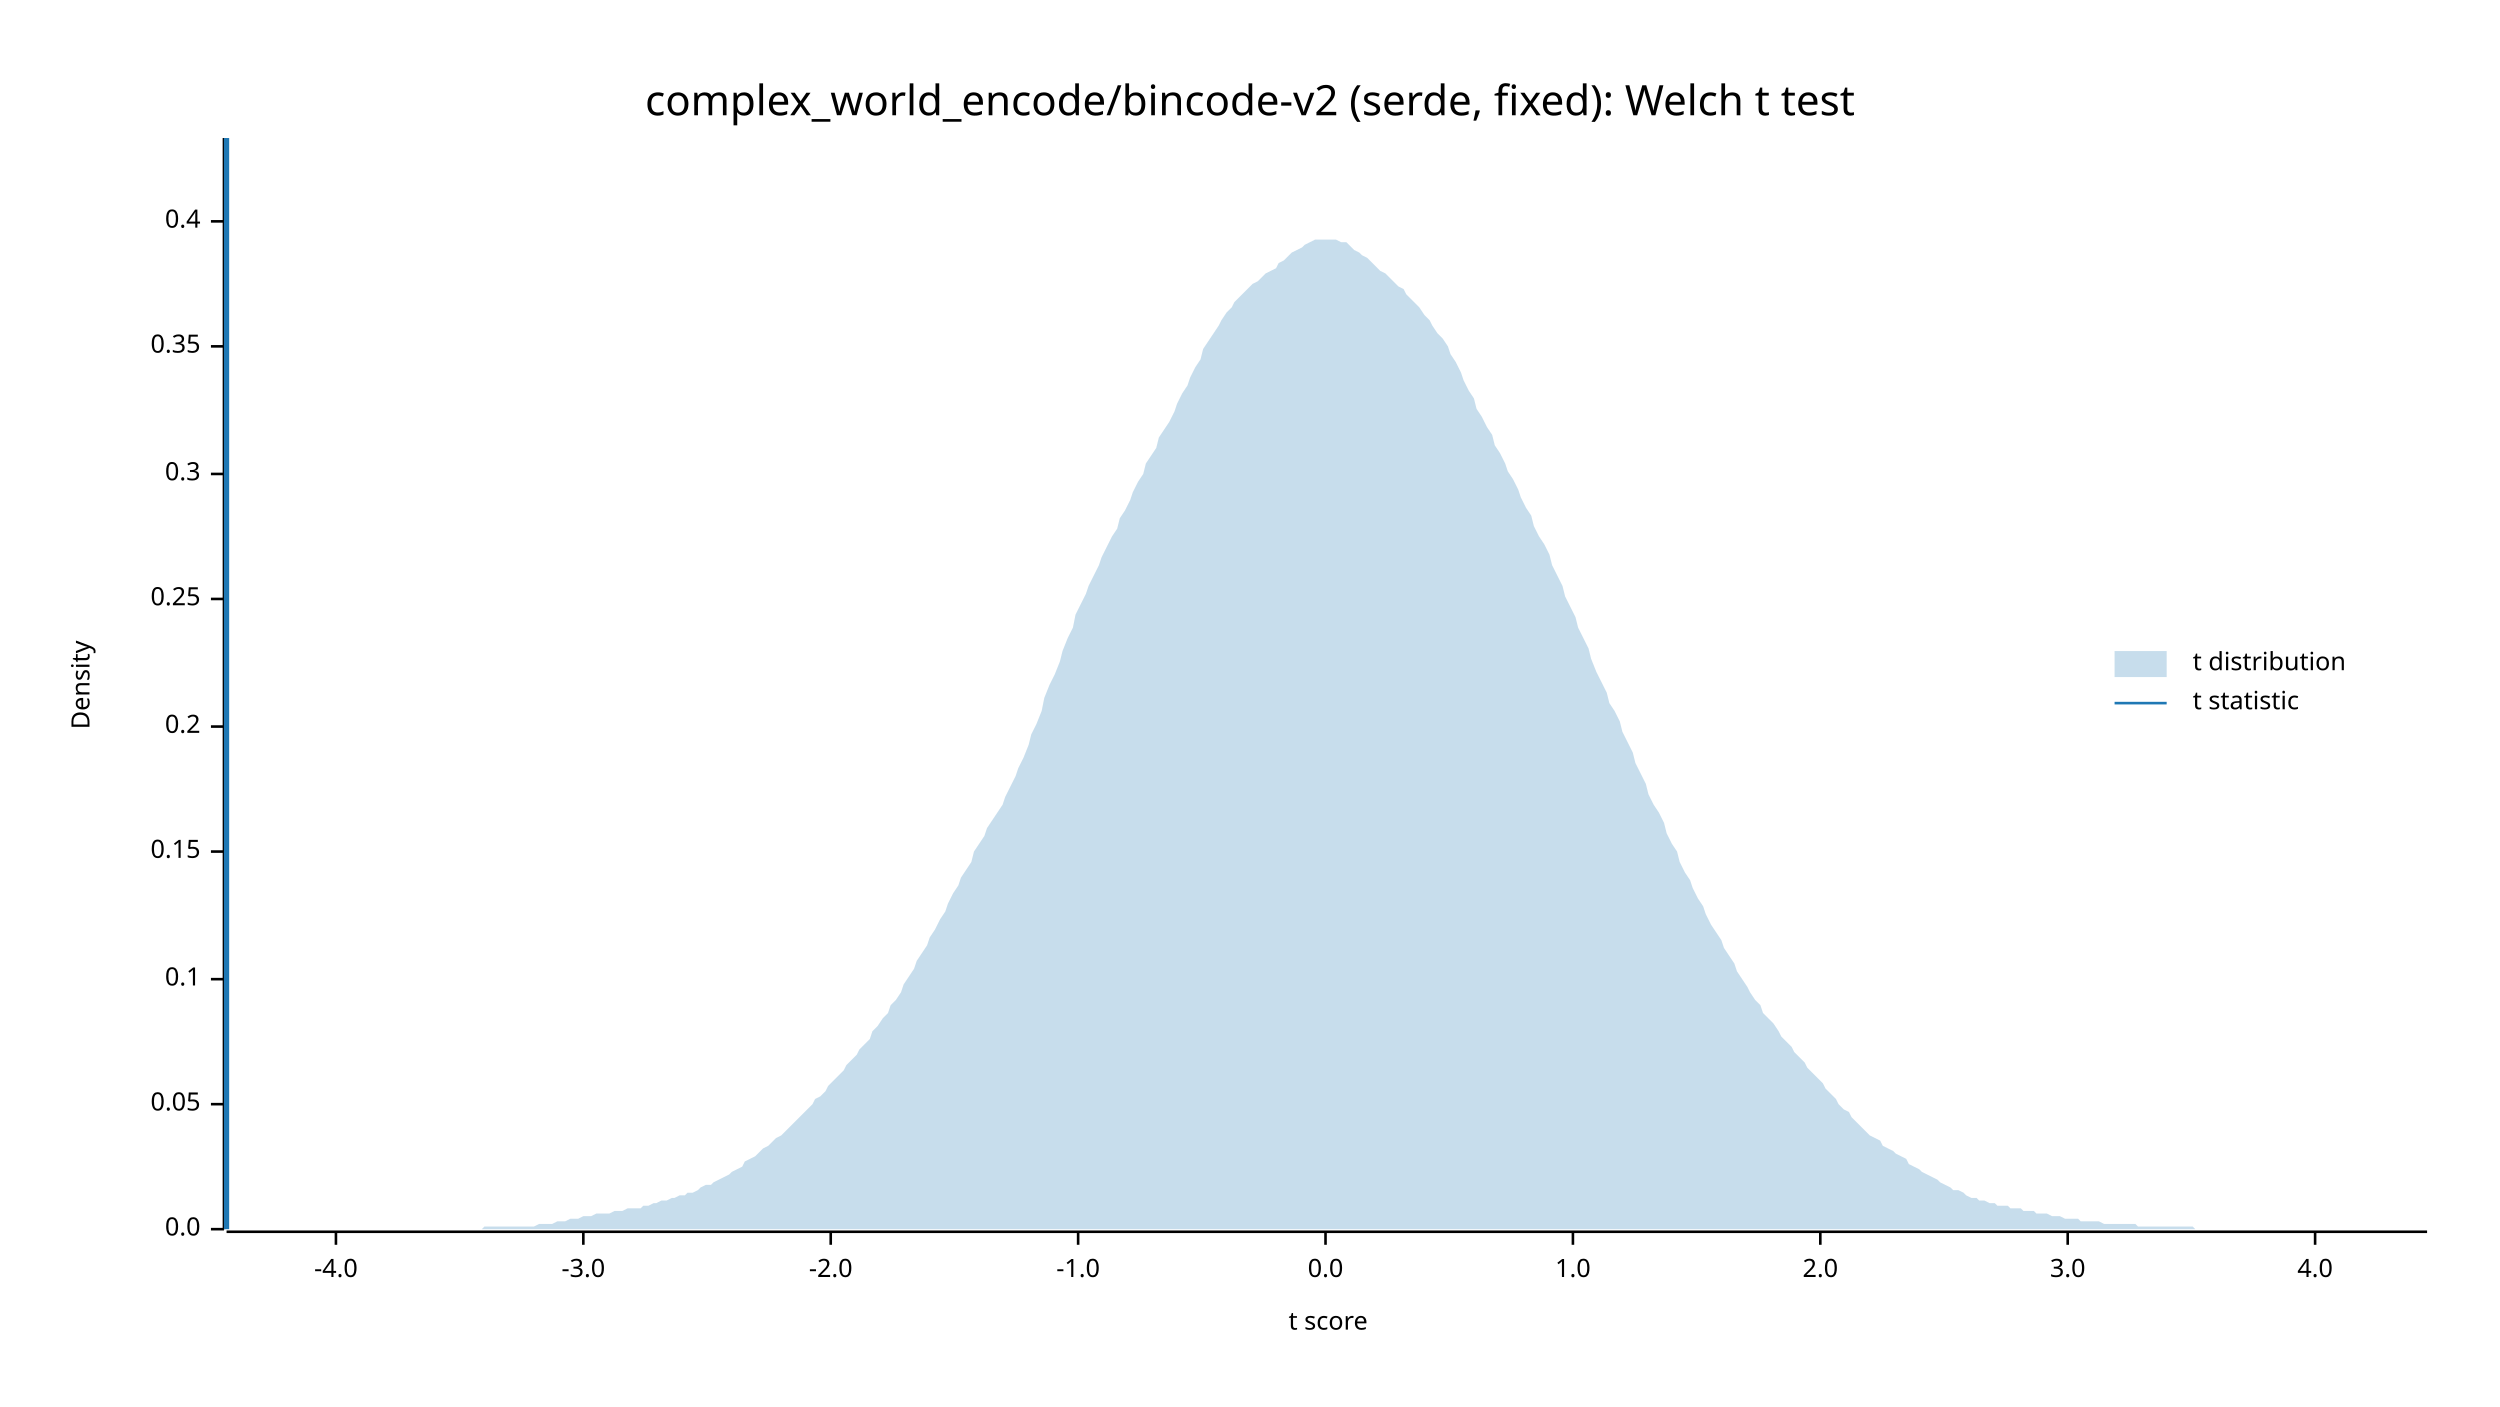
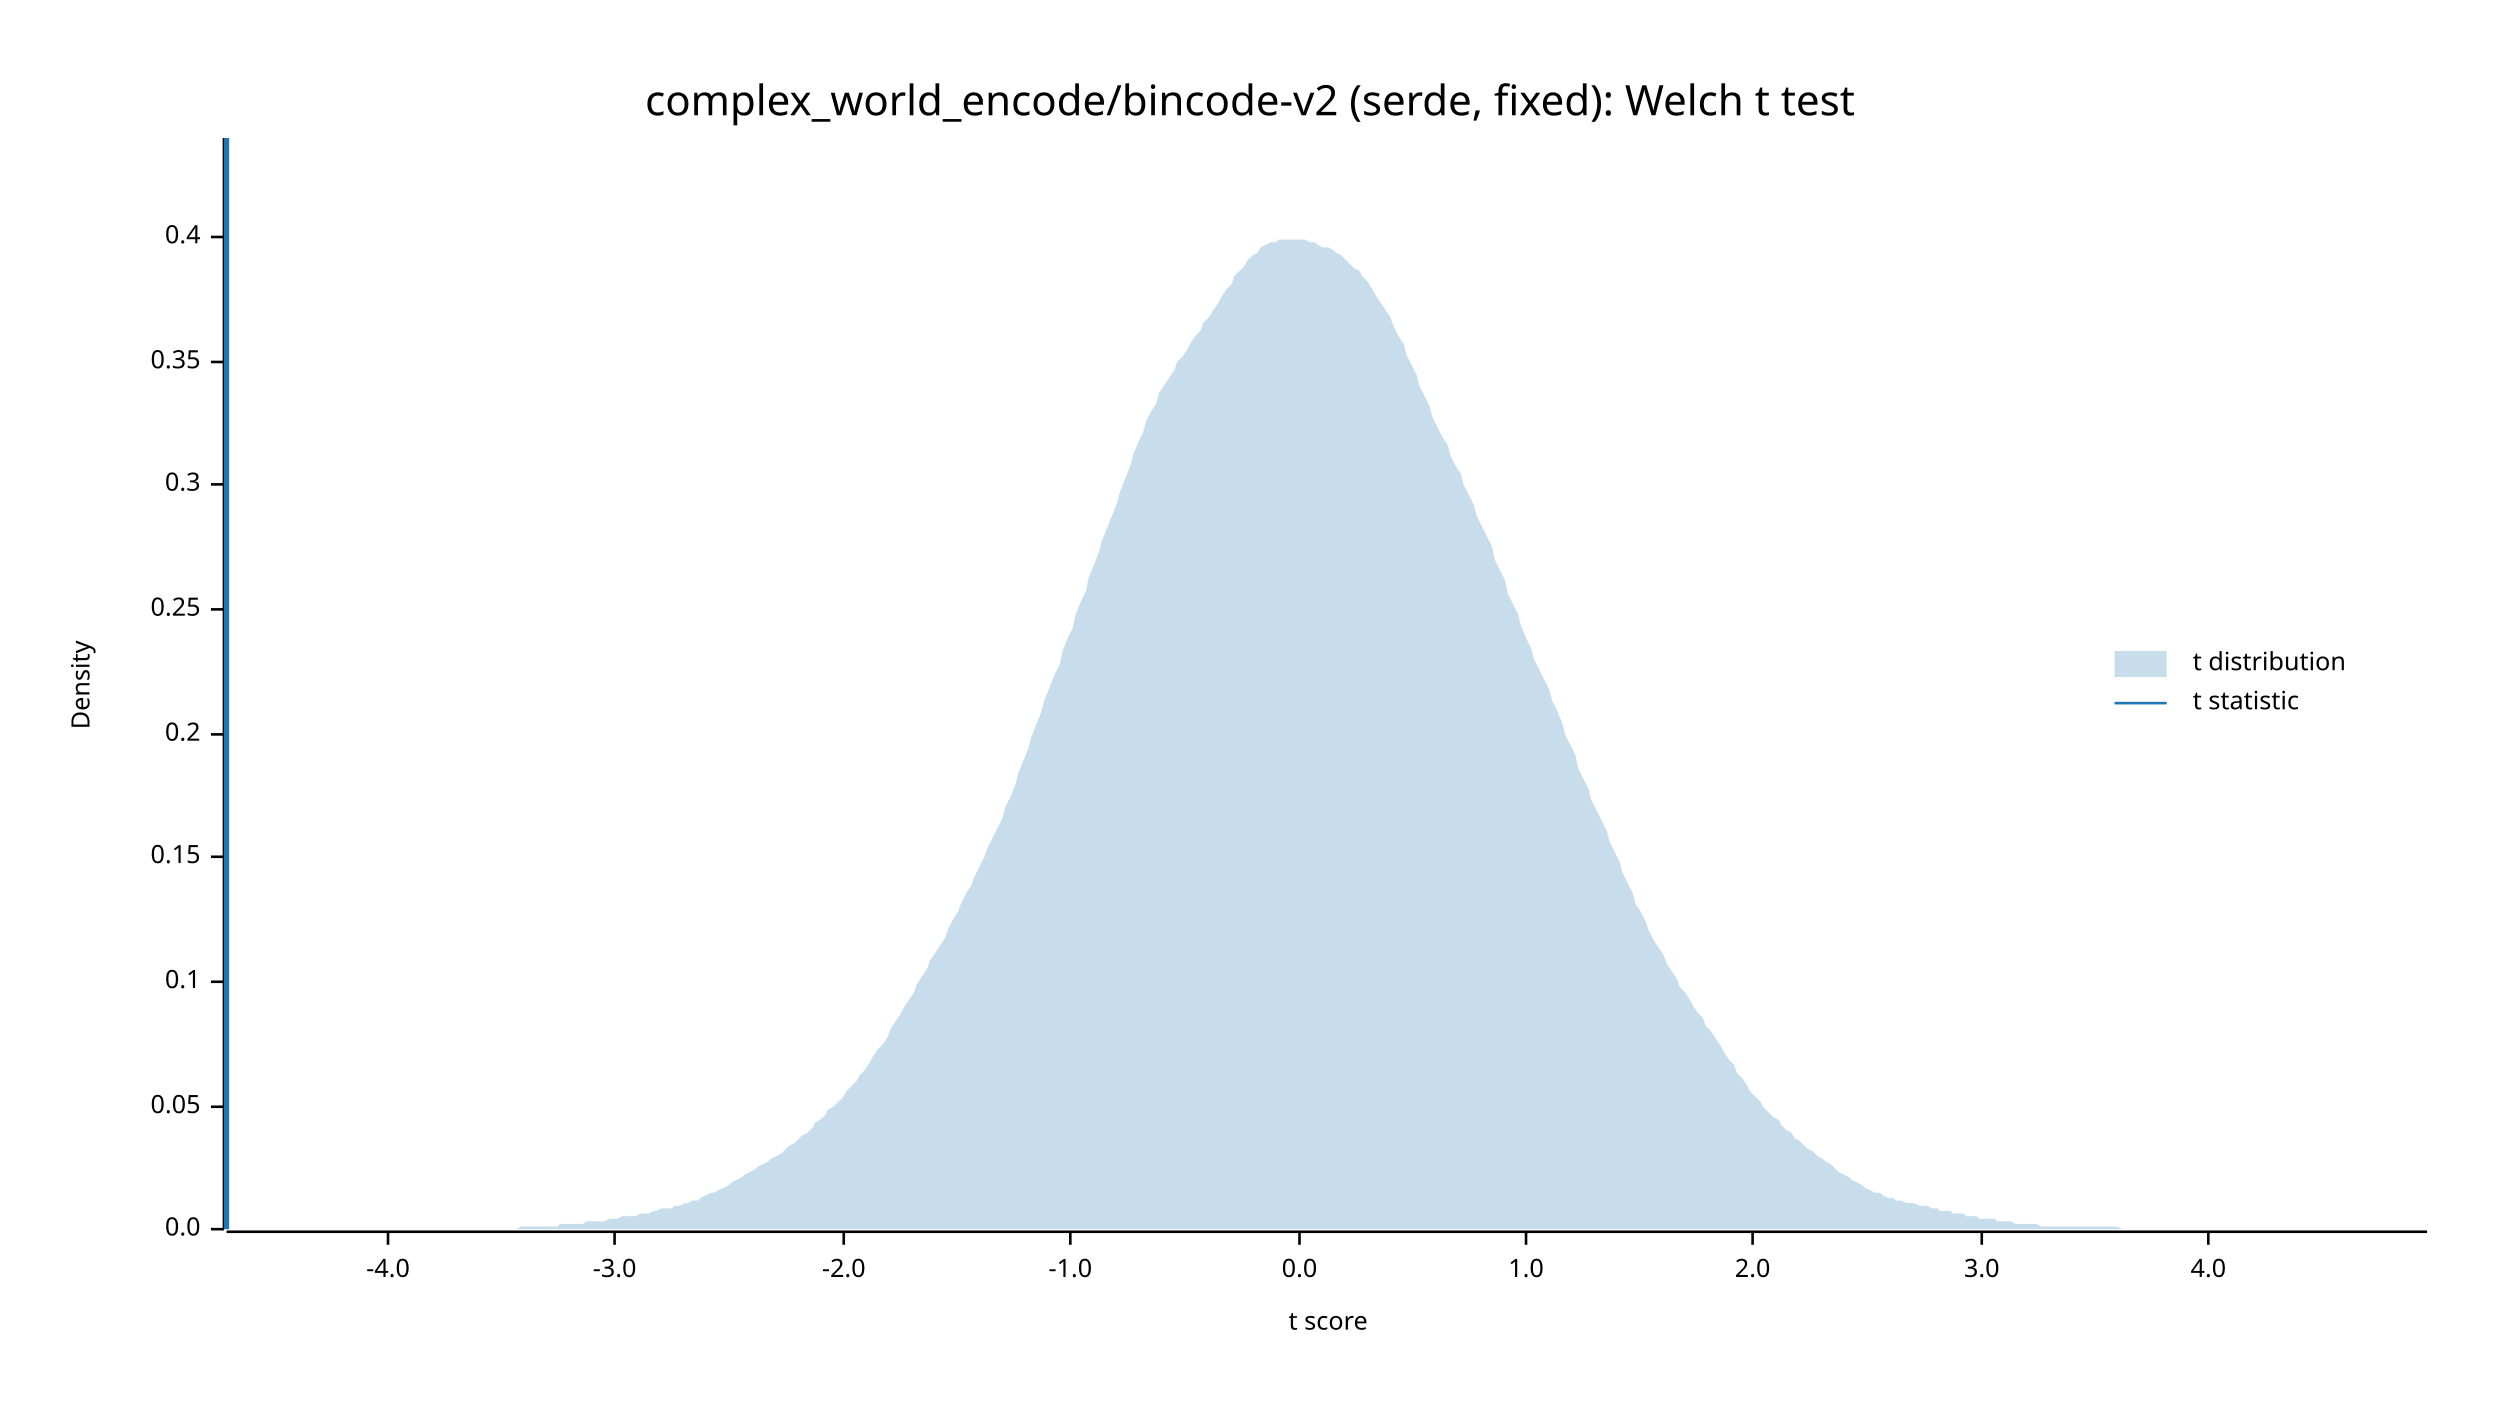
<svg xmlns="http://www.w3.org/2000/svg" width="960" height="540" viewBox="0 0 960 540">
  <text x="480" y="32" dy="0.76em" text-anchor="middle" font-family="sans-serif" font-size="16.129" opacity="1" fill="#000000">
complex_world_encode/bincode-v2 (serde, fixed): Welch t test
</text>
  <text x="27" y="263" dy="0.76em" text-anchor="middle" font-family="sans-serif" font-size="9.677" opacity="1" fill="#000000" transform="rotate(270, 27, 263)">
Density
</text>
  <text x="510" y="513" dy="-0.5ex" text-anchor="middle" font-family="sans-serif" font-size="9.677" opacity="1" fill="#000000">
t score
</text>
  <polyline fill="none" opacity="1" stroke="#000000" stroke-width="1" points="86,53 86,472 " />
  <text x="77" y="472" dy="0.5ex" text-anchor="end" font-family="sans-serif" font-size="9.677" opacity="1" fill="#000000">
0.0
</text>
  <polyline fill="none" opacity="1" stroke="#000000" stroke-width="1" points="81,472 86,472 " />
-   <text x="77" y="424" dy="0.5ex" text-anchor="end" font-family="sans-serif" font-size="9.677" opacity="1" fill="#000000">
+   <text x="77" y="425" dy="0.5ex" text-anchor="end" font-family="sans-serif" font-size="9.677" opacity="1" fill="#000000">
0.05
</text>
-   <polyline fill="none" opacity="1" stroke="#000000" stroke-width="1" points="81,424 86,424 " />
-   <text x="77" y="376" dy="0.5ex" text-anchor="end" font-family="sans-serif" font-size="9.677" opacity="1" fill="#000000">
+   <polyline fill="none" opacity="1" stroke="#000000" stroke-width="1" points="81,425 86,425 " />
+   <text x="77" y="377" dy="0.5ex" text-anchor="end" font-family="sans-serif" font-size="9.677" opacity="1" fill="#000000">
0.1
</text>
-   <polyline fill="none" opacity="1" stroke="#000000" stroke-width="1" points="81,376 86,376 " />
-   <text x="77" y="327" dy="0.5ex" text-anchor="end" font-family="sans-serif" font-size="9.677" opacity="1" fill="#000000">
+   <polyline fill="none" opacity="1" stroke="#000000" stroke-width="1" points="81,377 86,377 " />
+   <text x="77" y="329" dy="0.5ex" text-anchor="end" font-family="sans-serif" font-size="9.677" opacity="1" fill="#000000">
0.15
</text>
-   <polyline fill="none" opacity="1" stroke="#000000" stroke-width="1" points="81,327 86,327 " />
-   <text x="77" y="279" dy="0.5ex" text-anchor="end" font-family="sans-serif" font-size="9.677" opacity="1" fill="#000000">
+   <polyline fill="none" opacity="1" stroke="#000000" stroke-width="1" points="81,329 86,329 " />
+   <text x="77" y="282" dy="0.5ex" text-anchor="end" font-family="sans-serif" font-size="9.677" opacity="1" fill="#000000">
0.2
</text>
-   <polyline fill="none" opacity="1" stroke="#000000" stroke-width="1" points="81,279 86,279 " />
-   <text x="77" y="230" dy="0.5ex" text-anchor="end" font-family="sans-serif" font-size="9.677" opacity="1" fill="#000000">
+   <polyline fill="none" opacity="1" stroke="#000000" stroke-width="1" points="81,282 86,282 " />
+   <text x="77" y="234" dy="0.5ex" text-anchor="end" font-family="sans-serif" font-size="9.677" opacity="1" fill="#000000">
0.25
</text>
-   <polyline fill="none" opacity="1" stroke="#000000" stroke-width="1" points="81,230 86,230 " />
-   <text x="77" y="182" dy="0.5ex" text-anchor="end" font-family="sans-serif" font-size="9.677" opacity="1" fill="#000000">
+   <polyline fill="none" opacity="1" stroke="#000000" stroke-width="1" points="81,234 86,234 " />
+   <text x="77" y="186" dy="0.5ex" text-anchor="end" font-family="sans-serif" font-size="9.677" opacity="1" fill="#000000">
0.3
</text>
-   <polyline fill="none" opacity="1" stroke="#000000" stroke-width="1" points="81,182 86,182 " />
-   <text x="77" y="133" dy="0.5ex" text-anchor="end" font-family="sans-serif" font-size="9.677" opacity="1" fill="#000000">
+   <polyline fill="none" opacity="1" stroke="#000000" stroke-width="1" points="81,186 86,186 " />
+   <text x="77" y="139" dy="0.5ex" text-anchor="end" font-family="sans-serif" font-size="9.677" opacity="1" fill="#000000">
0.35
</text>
-   <polyline fill="none" opacity="1" stroke="#000000" stroke-width="1" points="81,133 86,133 " />
-   <text x="77" y="85" dy="0.5ex" text-anchor="end" font-family="sans-serif" font-size="9.677" opacity="1" fill="#000000">
+   <polyline fill="none" opacity="1" stroke="#000000" stroke-width="1" points="81,139 86,139 " />
+   <text x="77" y="91" dy="0.5ex" text-anchor="end" font-family="sans-serif" font-size="9.677" opacity="1" fill="#000000">
0.4
</text>
-   <polyline fill="none" opacity="1" stroke="#000000" stroke-width="1" points="81,85 86,85 " />
+   <polyline fill="none" opacity="1" stroke="#000000" stroke-width="1" points="81,91 86,91 " />
  <polyline fill="none" opacity="1" stroke="#000000" stroke-width="1" points="87,473 932,473 " />
-   <text x="129" y="483" dy="0.76em" text-anchor="middle" font-family="sans-serif" font-size="9.677" opacity="1" fill="#000000">
+   <text x="149" y="483" dy="0.76em" text-anchor="middle" font-family="sans-serif" font-size="9.677" opacity="1" fill="#000000">
-4.0
</text>
-   <polyline fill="none" opacity="1" stroke="#000000" stroke-width="1" points="129,473 129,478 " />
-   <text x="224" y="483" dy="0.76em" text-anchor="middle" font-family="sans-serif" font-size="9.677" opacity="1" fill="#000000">
+   <polyline fill="none" opacity="1" stroke="#000000" stroke-width="1" points="149,473 149,478 " />
+   <text x="236" y="483" dy="0.76em" text-anchor="middle" font-family="sans-serif" font-size="9.677" opacity="1" fill="#000000">
-3.0
</text>
-   <polyline fill="none" opacity="1" stroke="#000000" stroke-width="1" points="224,473 224,478 " />
-   <text x="319" y="483" dy="0.76em" text-anchor="middle" font-family="sans-serif" font-size="9.677" opacity="1" fill="#000000">
+   <polyline fill="none" opacity="1" stroke="#000000" stroke-width="1" points="236,473 236,478 " />
+   <text x="324" y="483" dy="0.76em" text-anchor="middle" font-family="sans-serif" font-size="9.677" opacity="1" fill="#000000">
-2.0
</text>
-   <polyline fill="none" opacity="1" stroke="#000000" stroke-width="1" points="319,473 319,478 " />
-   <text x="414" y="483" dy="0.76em" text-anchor="middle" font-family="sans-serif" font-size="9.677" opacity="1" fill="#000000">
+   <polyline fill="none" opacity="1" stroke="#000000" stroke-width="1" points="324,473 324,478 " />
+   <text x="411" y="483" dy="0.76em" text-anchor="middle" font-family="sans-serif" font-size="9.677" opacity="1" fill="#000000">
-1.0
</text>
-   <polyline fill="none" opacity="1" stroke="#000000" stroke-width="1" points="414,473 414,478 " />
-   <text x="509" y="483" dy="0.76em" text-anchor="middle" font-family="sans-serif" font-size="9.677" opacity="1" fill="#000000">
+   <polyline fill="none" opacity="1" stroke="#000000" stroke-width="1" points="411,473 411,478 " />
+   <text x="499" y="483" dy="0.76em" text-anchor="middle" font-family="sans-serif" font-size="9.677" opacity="1" fill="#000000">
0.0
</text>
-   <polyline fill="none" opacity="1" stroke="#000000" stroke-width="1" points="509,473 509,478 " />
-   <text x="604" y="483" dy="0.76em" text-anchor="middle" font-family="sans-serif" font-size="9.677" opacity="1" fill="#000000">
+   <polyline fill="none" opacity="1" stroke="#000000" stroke-width="1" points="499,473 499,478 " />
+   <text x="586" y="483" dy="0.76em" text-anchor="middle" font-family="sans-serif" font-size="9.677" opacity="1" fill="#000000">
1.0
</text>
-   <polyline fill="none" opacity="1" stroke="#000000" stroke-width="1" points="604,473 604,478 " />
-   <text x="699" y="483" dy="0.76em" text-anchor="middle" font-family="sans-serif" font-size="9.677" opacity="1" fill="#000000">
+   <polyline fill="none" opacity="1" stroke="#000000" stroke-width="1" points="586,473 586,478 " />
+   <text x="673" y="483" dy="0.76em" text-anchor="middle" font-family="sans-serif" font-size="9.677" opacity="1" fill="#000000">
2.0
</text>
-   <polyline fill="none" opacity="1" stroke="#000000" stroke-width="1" points="699,473 699,478 " />
-   <text x="794" y="483" dy="0.76em" text-anchor="middle" font-family="sans-serif" font-size="9.677" opacity="1" fill="#000000">
+   <polyline fill="none" opacity="1" stroke="#000000" stroke-width="1" points="673,473 673,478 " />
+   <text x="761" y="483" dy="0.76em" text-anchor="middle" font-family="sans-serif" font-size="9.677" opacity="1" fill="#000000">
3.0
</text>
-   <polyline fill="none" opacity="1" stroke="#000000" stroke-width="1" points="794,473 794,478 " />
-   <text x="889" y="483" dy="0.76em" text-anchor="middle" font-family="sans-serif" font-size="9.677" opacity="1" fill="#000000">
+   <polyline fill="none" opacity="1" stroke="#000000" stroke-width="1" points="761,473 761,478 " />
+   <text x="848" y="483" dy="0.76em" text-anchor="middle" font-family="sans-serif" font-size="9.677" opacity="1" fill="#000000">
4.0
</text>
-   <polyline fill="none" opacity="1" stroke="#000000" stroke-width="1" points="889,473 889,478 " />
-   <polygon opacity="0.25" fill="#1F78B4" points="87,472 88,472 90,472 92,472 93,472 95,472 97,472 98,472 100,472 102,472 103,472 105,472 107,472 109,472 110,472 112,472 114,472 115,472 117,472 119,472 120,472 122,472 124,472 125,472 127,472 129,472 131,472 132,472 134,472 136,472 137,472 139,472 141,472 142,472 144,472 146,472 147,472 149,472 151,472 153,472 154,472 156,472 158,472 159,472 161,472 163,472 164,472 166,472 168,472 169,472 171,472 173,472 175,472 176,472 178,472 180,472 181,472 183,472 185,472 186,471 188,471 190,471 191,471 193,471 195,471 197,471 198,471 200,471 202,471 203,471 205,471 207,470 208,470 210,470 212,470 214,469 215,469 217,469 219,468 220,468 222,468 224,467 225,467 227,467 229,466 230,466 232,466 234,466 236,465 237,465 239,465 241,464 242,464 244,464 246,464 247,463 249,463 251,462 252,462 254,461 256,461 258,460 259,460 261,459 263,459 264,458 266,458 268,457 269,456 271,455 273,455 274,454 276,453 278,452 280,451 281,450 283,449 285,448 286,446 288,445 290,444 291,443 293,441 295,440 296,439 298,437 300,436 302,434 303,433 305,431 307,429 308,428 310,426 312,424 313,422 315,421 317,419 318,417 320,415 322,413 324,411 325,409 327,407 329,405 330,403 332,401 334,399 335,396 337,394 339,391 341,389 342,386 344,384 346,381 347,378 349,375 351,372 352,369 354,366 356,363 357,360 359,357 361,353 363,350 364,347 366,343 368,340 369,337 371,334 373,331 374,327 376,324 378,321 379,318 381,315 383,312 385,309 386,306 388,302 390,298 391,295 393,291 395,286 396,282 398,278 400,273 401,268 403,263 405,259 407,254 408,250 410,245 412,241 413,236 415,232 417,228 418,225 420,221 422,217 423,214 425,210 427,206 429,203 430,199 432,196 434,192 435,189 437,185 439,182 440,178 442,175 444,172 445,168 447,165 449,162 451,158 452,155 454,151 456,148 457,145 459,141 461,138 462,134 464,131 466,128 468,125 469,123 471,120 473,118 474,116 476,114 478,112 479,111 481,109 483,108 484,107 486,105 488,104 490,103 491,101 493,100 495,98 496,97 498,96 500,95 501,94 503,93 505,92 506,92 508,92 510,92 512,92 513,92 515,93 517,93 518,94 520,96 522,97 523,98 525,99 527,101 528,102 530,104 532,105 534,107 535,108 537,110 539,111 540,113 542,115 544,117 545,118 547,121 549,123 550,125 552,128 554,130 556,133 557,136 559,139 561,143 562,146 564,150 566,153 567,157 569,160 571,164 573,167 574,171 576,174 578,178 579,181 581,184 583,188 584,191 586,195 588,198 589,202 591,206 593,209 595,213 596,217 598,221 600,225 601,229 603,233 605,237 606,241 608,245 610,249 611,253 613,258 615,262 617,266 618,270 620,273 622,277 623,281 625,285 627,289 628,293 630,297 632,301 633,305 635,309 637,312 639,316 640,320 642,324 644,327 645,331 647,335 649,338 650,341 652,345 654,348 655,351 657,355 659,358 661,361 662,364 664,367 666,370 667,373 669,376 671,379 672,381 674,384 676,386 677,389 679,391 681,393 683,396 684,398 686,400 688,402 689,404 691,406 693,408 694,410 696,412 698,414 700,416 701,418 703,420 705,422 706,424 708,426 710,427 711,429 713,431 715,433 716,434 718,436 720,437 722,438 723,440 725,441 727,442 728,443 730,444 732,445 733,447 735,448 737,449 738,450 740,451 742,452 744,453 745,454 747,455 749,456 750,457 752,457 754,458 755,459 757,460 759,460 760,461 762,461 764,462 766,462 767,463 769,463 771,463 772,464 774,464 776,464 777,465 779,465 781,465 782,466 784,466 786,466 788,467 789,467 791,467 793,468 794,468 796,468 798,468 799,469 801,469 803,469 804,469 806,469 808,470 810,470 811,470 813,470 815,470 816,470 818,470 820,470 821,471 823,471 825,471 827,471 828,471 830,471 832,471 833,471 835,471 837,471 838,471 840,471 842,471 843,472 845,472 847,472 849,472 850,472 852,472 854,472 855,472 857,472 859,472 860,472 862,472 864,472 865,472 867,472 869,472 871,472 872,472 874,472 876,472 877,472 879,472 881,472 882,472 884,472 886,472 887,472 889,472 891,472 893,472 894,472 896,472 898,472 899,472 901,472 903,472 904,472 906,472 908,472 909,472 911,472 913,472 915,472 916,472 918,472 920,472 921,472 923,472 925,472 926,472 928,472 930,472 932,472 932,472 87,472 " />
+   <polyline fill="none" opacity="1" stroke="#000000" stroke-width="1" points="848,473 848,478 " />
+   <polygon opacity="0.25" fill="#1F78B4" points="87,472 88,472 90,472 92,472 93,472 95,472 97,472 98,472 100,472 102,472 103,472 105,472 107,472 109,472 110,472 112,472 114,472 115,472 117,472 119,472 120,472 122,472 124,472 125,472 127,472 129,472 131,472 132,472 134,472 136,472 137,472 139,472 141,472 142,472 144,472 146,472 147,472 149,472 151,472 153,472 154,472 156,472 158,472 159,472 161,472 163,472 164,472 166,472 168,472 169,472 171,472 173,472 175,472 176,472 178,472 180,472 181,472 183,472 185,472 186,472 188,472 190,472 191,472 193,472 195,472 197,472 198,472 200,471 202,471 203,471 205,471 207,471 208,471 210,471 212,471 214,471 215,470 217,470 219,470 220,470 222,470 224,470 225,469 227,469 229,469 230,469 232,469 234,468 236,468 237,468 239,467 241,467 242,467 244,467 246,466 247,466 249,466 251,465 252,465 254,464 256,464 258,464 259,463 261,463 263,462 264,462 266,461 268,461 269,460 271,459 273,458 274,458 276,457 278,456 280,455 281,454 283,453 285,452 286,451 288,450 290,449 291,448 293,447 295,446 296,445 298,444 300,443 302,441 303,440 305,439 307,437 308,436 310,435 312,433 313,431 315,430 317,428 318,426 320,425 322,423 324,421 325,419 327,417 329,415 330,413 332,411 334,408 335,406 337,403 339,401 341,398 342,395 344,392 346,389 347,387 349,384 351,381 352,378 354,375 356,372 357,369 359,366 361,363 363,360 364,357 366,353 368,350 369,347 371,343 373,340 374,337 376,333 378,329 379,326 381,322 383,318 385,314 386,310 388,306 390,301 391,297 393,292 395,287 396,283 398,278 400,273 401,269 403,264 405,259 407,255 408,250 410,245 412,241 413,236 415,231 417,227 418,222 420,217 422,212 423,208 425,203 427,198 429,193 430,189 432,184 434,179 435,175 437,170 439,166 440,162 442,158 444,155 445,151 447,148 449,145 451,142 452,139 454,137 456,134 457,132 459,129 461,127 462,124 464,122 466,119 468,116 469,114 471,111 473,109 474,106 476,104 478,102 479,100 481,98 483,97 484,95 486,94 488,93 490,93 491,92 493,92 495,92 496,92 498,92 500,92 501,92 503,93 505,93 506,94 508,95 510,95 512,96 513,97 515,98 517,100 518,101 520,103 522,104 523,106 525,108 527,111 528,113 530,116 532,119 534,122 535,125 537,129 539,132 540,136 542,140 544,144 545,148 547,152 549,156 550,160 552,164 554,168 556,171 557,175 559,179 561,182 562,186 564,190 566,194 567,198 569,202 571,206 573,210 574,215 576,219 578,223 579,228 581,232 583,236 584,240 586,245 588,249 589,253 591,257 593,261 595,265 596,269 598,273 600,278 601,282 603,286 605,290 606,295 608,299 610,303 611,307 613,311 615,315 617,319 618,323 620,327 622,331 623,335 625,339 627,343 628,347 630,350 632,354 633,357 635,361 637,364 639,367 640,370 642,373 644,376 645,379 647,381 649,384 650,386 652,389 654,391 655,394 657,396 659,399 661,402 662,404 664,407 666,409 667,412 669,414 671,417 672,419 674,421 676,423 677,425 679,427 681,429 683,430 684,432 686,434 688,435 689,437 691,438 693,440 694,441 696,442 698,444 700,445 701,446 703,447 705,449 706,450 708,451 710,452 711,453 713,454 715,455 716,456 718,457 720,458 722,458 723,459 725,460 727,460 728,461 730,461 732,462 733,462 735,462 737,463 738,463 740,463 742,464 744,464 745,465 747,465 749,465 750,466 752,466 754,466 755,467 757,467 759,467 760,468 762,468 764,468 766,468 767,469 769,469 771,469 772,469 774,470 776,470 777,470 779,470 781,470 782,470 784,471 786,471 788,471 789,471 791,471 793,471 794,471 796,471 798,471 799,471 801,471 803,471 804,471 806,471 808,471 810,471 811,471 813,471 815,472 816,472 818,472 820,472 821,472 823,472 825,472 827,472 828,472 830,472 832,472 833,472 835,472 837,472 838,472 840,472 842,472 843,472 845,472 847,472 849,472 850,472 852,472 854,472 855,472 857,472 859,472 860,472 862,472 864,472 865,472 867,472 869,472 871,472 872,472 874,472 876,472 877,472 879,472 881,472 882,472 884,472 886,472 887,472 889,472 891,472 893,472 894,472 896,472 898,472 899,472 901,472 903,472 904,472 906,472 908,472 909,472 911,472 913,472 915,472 916,472 918,472 920,472 921,472 923,472 925,472 926,472 928,472 930,472 932,472 932,472 87,472 " />
  <polyline fill="none" opacity="1" stroke="#1F78B4" stroke-width="2" points="87,472 87,53 " />
  <text x="842" y="250" dy="0.76em" text-anchor="start" font-family="sans-serif" font-size="9.677" opacity="1" fill="#000000">
t distribution
</text>
  <text x="842" y="265" dy="0.76em" text-anchor="start" font-family="sans-serif" font-size="9.677" opacity="1" fill="#000000">
t statistic
</text>
  <rect x="812" y="250" width="20" height="10" opacity="0.25" fill="#1F78B4" stroke="none" />
  <polyline fill="none" opacity="1" stroke="#1F78B4" stroke-width="1" points="812,270 832,270 " />
</svg>
